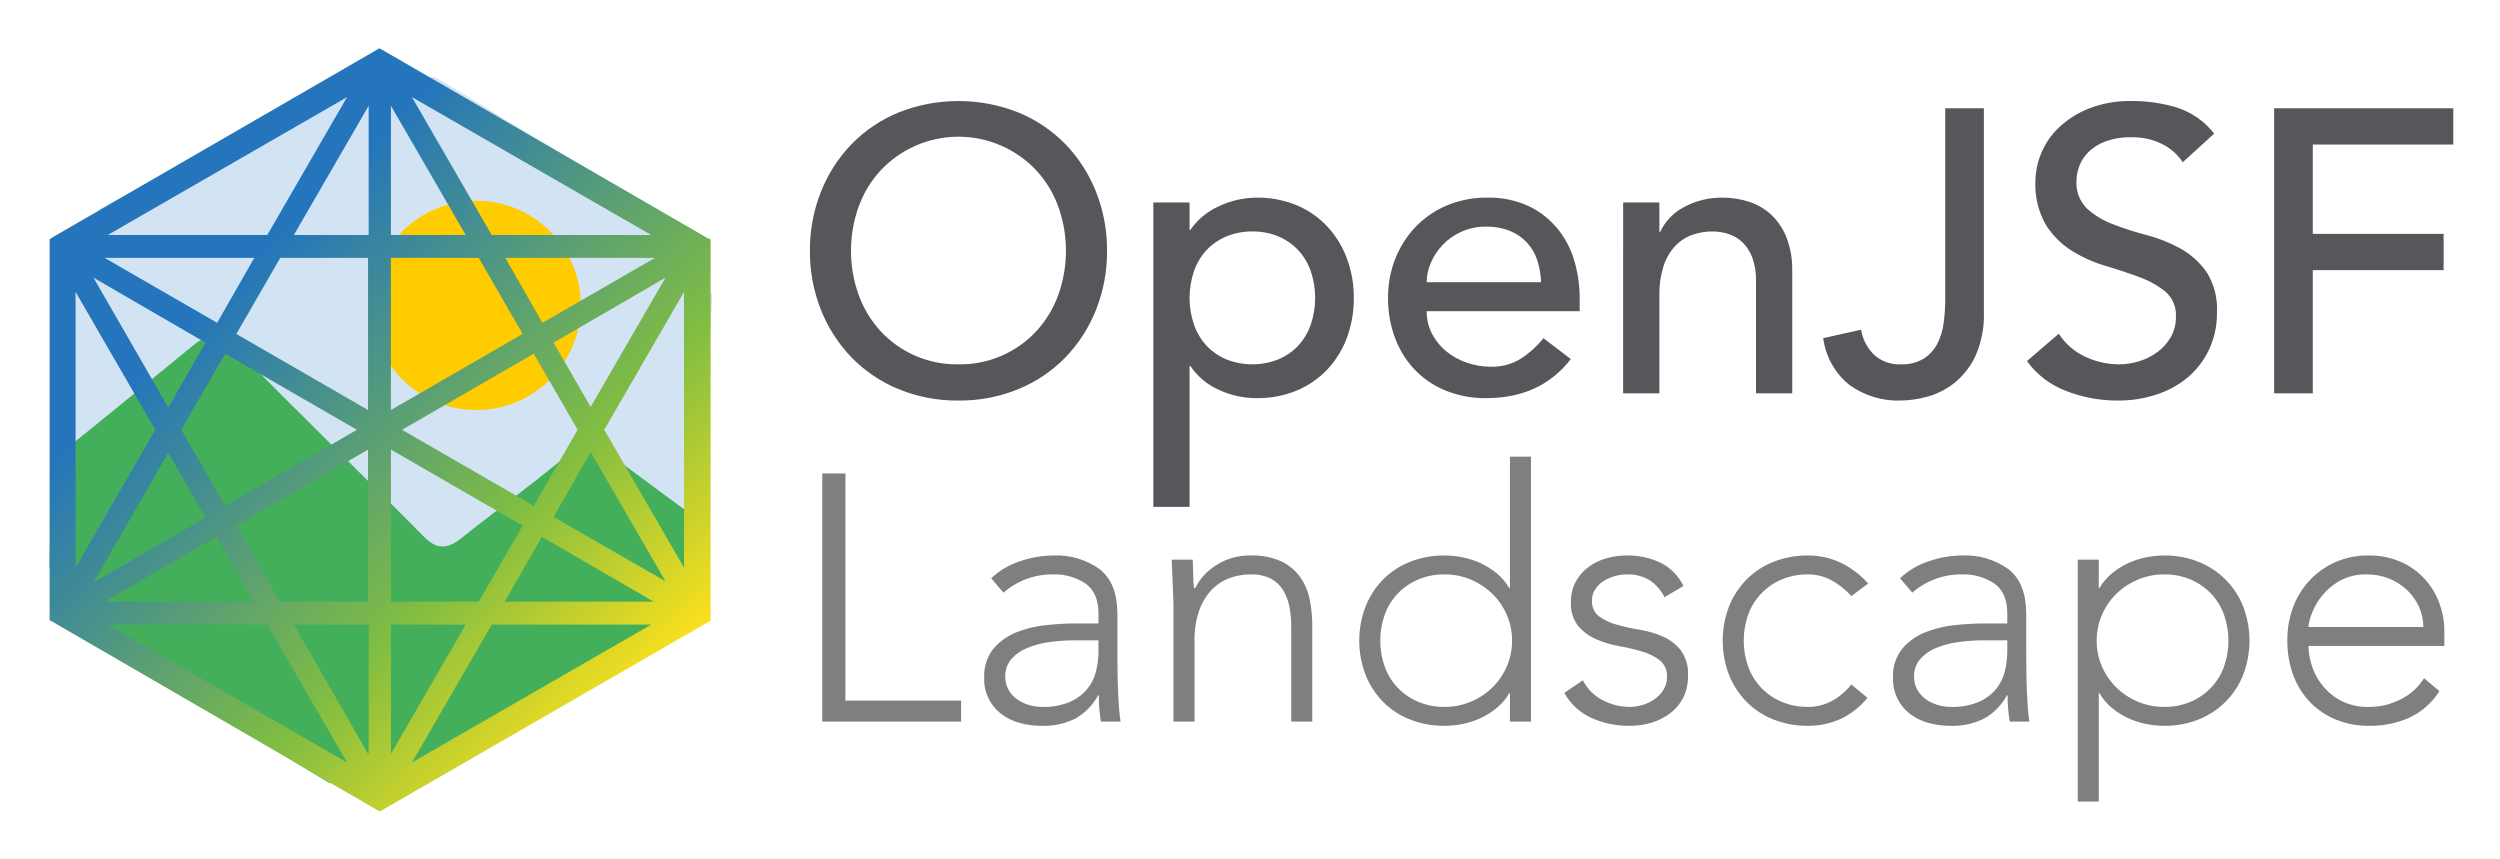
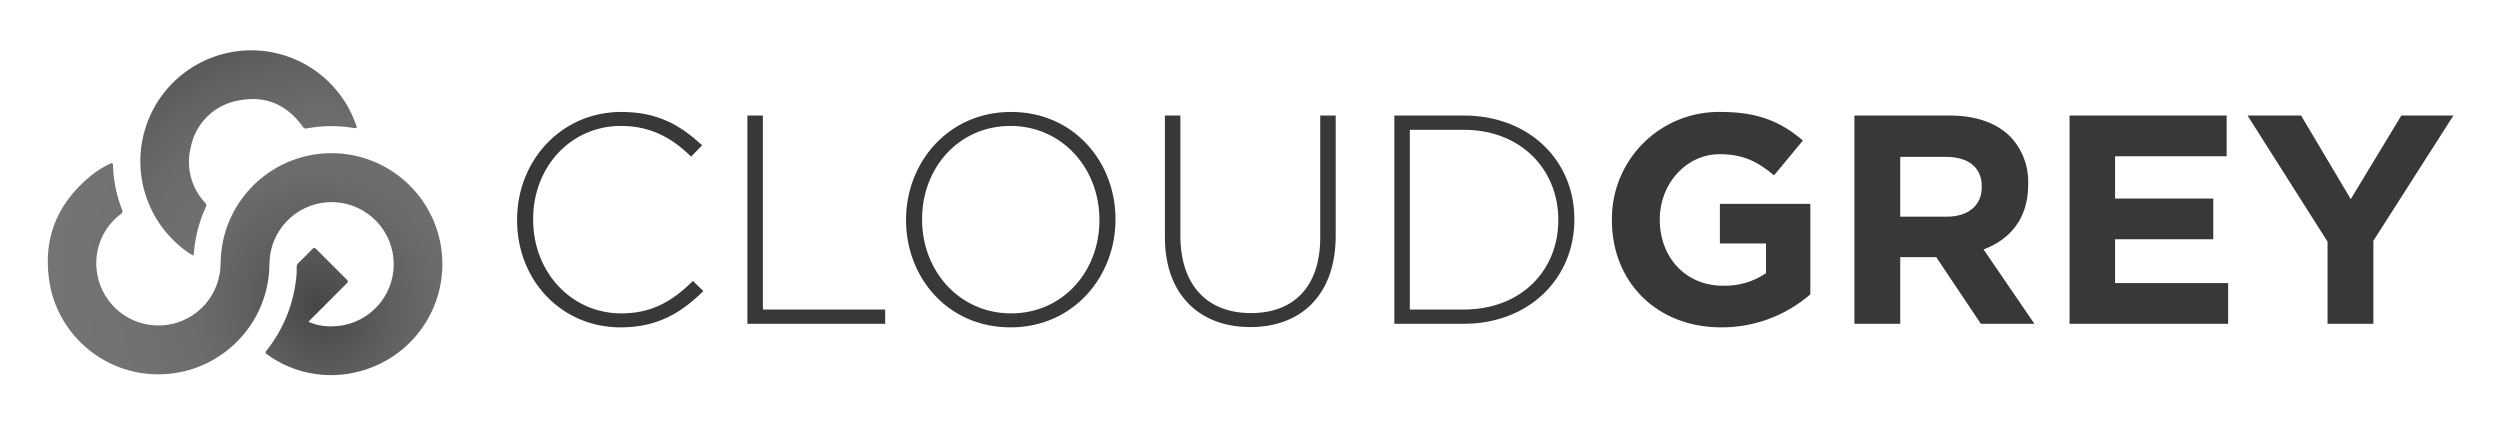
- <svg xmlns="http://www.w3.org/2000/svg" role="img" viewBox="-4.02 -2.27 404.30 138.80">
+ <svg xmlns="http://www.w3.org/2000/svg" role="img" viewBox="9.73 -0.27 482.04 81.54">
  <defs>
-     <style>.cls-1{fill:none}.cls-5{fill:#d2e4f4}.cls-7{fill:#fc0}</style>
-     <clipPath id="clip-path">
-       <path d="M108.355 98.034l-51.863 30.703L3.838 96.941l1.205-61.5L58.908 5.737l52.654 31.797-3.207 60.5z" class="cls-1" />
-     </clipPath>
-     <clipPath id="clip-path-2">
-       <path d="M84.367 8.306l-64.845 6.647-26.667 59.48 38.178 51.737 63.748-6.282 27.764-58.747L84.367 8.306z" class="cls-1" />
-     </clipPath>
-     <clipPath id="clip-path-3">
-       <path d="M-10.146.881h130.194v130.194H-10.146z" class="cls-1" />
-     </clipPath>
-     <linearGradient id="linear-gradient" x1="15.325" x2="99.625" y1="292.112" y2="376.412" gradientTransform="translate(0 -267)" gradientUnits="userSpaceOnUse">
-       <stop offset=".214" stop-color="#2475bb" />
-       <stop offset=".707" stop-color="#80bd42" />
-       <stop offset="1" stop-color="#fce01d" />
-     </linearGradient>
+     <radialGradient id="a" cx="71.442" cy="58.791" r="63.733" gradientTransform="rotate(-116.715 73.253 55.851) scale(1 .9)" gradientUnits="userSpaceOnUse">
+       <stop offset="0" stop-color="#464646" />
+       <stop offset=".246" stop-color="#606060" />
+       <stop offset=".404" stop-color="#6b6b6b" />
+       <stop offset=".613" stop-color="#717171" />
+       <stop offset="1" stop-color="#757575" />
+       <stop offset="1" stop-color="#707070" />
+       <stop offset="1" stop-color="#626262" />
+       <stop offset="1" stop-color="#4e4e4e" />
+     </radialGradient>
+     <radialGradient id="b" cx="71.442" cy="58.791" r="63.733" gradientUnits="userSpaceOnUse">
+       <stop offset="0" stop-color="#4e4e4e" />
+       <stop offset="0" stop-color="#626262" />
+       <stop offset="0" stop-color="#707070" />
+       <stop offset="0" stop-color="#757575" />
+       <stop offset=".387" stop-color="#717171" />
+       <stop offset=".596" stop-color="#6b6b6b" />
+       <stop offset=".754" stop-color="#606060" />
+       <stop offset="1" stop-color="#464646" />
+     </radialGradient>
  </defs>
-   <g clip-path="url(#clip-path)">
-     <g clip-path="url(#clip-path-2)">
-       <g clip-path="url(#clip-path-3)">
-         <path d="M-8.654 47.766V93.75C2.069 85.087 12.78 76.427 23.438 67.667c2.846-2.319 4.743-2.319 7.377.422C41.25 78.838 52.104 89.27 62.642 99.915c2.213 2.318 4.005 2.318 6.429.422 5.796-4.637 11.802-8.959 17.494-13.7 3.056-2.53 5.374-2.424 8.43-.106 10.024 7.518 20.146 14.845 30.361 22.163V-.062H-8.709v28.703h-27.95v19.125zm92.9-31.948a21.056 21.056 0 0 1 21.29 20.819q.002.286-.002.573a21.34 21.34 0 0 1-42.681-.086v-.02A21.12 21.12 0 0 1 83.8 15.816q.222-.001.445.001z" class="cls-5" />
-         <ellipse cx="83.318" cy="38.027" class="cls-5" rx="29.38" ry="31.589" />
-         <path fill="#43af5a" d="M96.672 116.735h27.457V92.758c-9.726-6.968-19.365-13.943-28.909-21.102-2.91-2.207-5.118-2.308-8.027.101-5.419 4.515-11.139 8.629-16.658 13.045-2.308 1.806-4.013 1.806-6.12-.401C54.379 74.266 44.044 64.33 34.11 54.096c-2.508-2.61-4.314-2.61-7.024-.401C16.938 62.036 6.739 70.282-3.473 78.53v49.38l73.323 3.165 8.644 10.692h18.178z" />
-         <path d="M73.085 64.037a16.92 16.92 0 1 0-.17 0z" class="cls-7" />
-       </g>
-       <path d="M202.81 17.422a18.933 18.933 0 0 0 18.744-19.12 18.933 18.933 0 0 0-19.12-18.744 18.933 18.933 0 0 0-18.744 18.93 18.933 18.933 0 0 0 18.931 18.935l.189-.001z" class="cls-7" />
-     </g>
-   </g>
-   <path fill="url(#linear-gradient)" d="M110.4 36.237l-52.7-30.5-.4-.2-.3.2-52.4 30.3-.3.2-.3.2v61.6l.4.2 52.6 30.5.4.2.4-.2 52-30 .7-.4.4-.2v-61.7zm-58.3-22.8l-12.9 22.3H13.4zm-15 26l-6 10.5-18.2-10.5zm-4.7 15.5l21.3 12.3-21.3 12.3-7.1-12.3zm-3.2-1.8l-6 10.5-12.1-21zm-21-8.2l12.9 22.3-12.9 22.3zm15 26l6 10.5-18.1 10.5zm7.8 13.6l6 10.5H12.9zm-17.6 14.2h25.8l12.9 22.3zm42.1 20.9l-12-20.9h12.1v20.9zm0-24.6H41.3l-7.1-12.3 21.3-12.3v24.6zm0-31l-21.3-12.3 7.1-12.3h14.2zm0-28.3h-12l12.1-20.9v20.9zm30 17.4l18.1-10.5-12.1 20.9zm3.9 14.1l-7.1 12.3-21.3-12.3 21.3-12.3zm-5.7-17.3l-6-10.5h24.2zm17.6-14.2H75.5l-12.9-22.3zm-42.1-20.9l12.1 20.9H59.2zm0 24.6h14.2l7.1 12.3-21.3 12.3zm0 31l21.3 12.3-7.1 12.3H59.2zm0 28.3h12.1l-12.1 20.9zm3.4 22.3l12.9-22.3h25.8zm15-26l6-10.5 18.1 10.5zm7.9-13.7l6-10.5 12.1 20.9zm21.1 8.2l-12.9-22.3 12.9-22.3z" />
-   <path d="M128.96 74.299h3.74v36.73h18.706v3.401H128.96zm47.726 29.135q0 1.927.028 3.457.028 1.531.085 2.835.056 1.304.142 2.437.085 1.134.255 2.267h-3.174a24.525 24.525 0 0 1-.34-4.251h-.113a9.564 9.564 0 0 1-3.656 3.741 11.457 11.457 0 0 1-5.527 1.19 13.33 13.33 0 0 1-3.344-.424 8.763 8.763 0 0 1-2.948-1.362 6.99 6.99 0 0 1-2.947-5.98 7 7 0 0 1 1.53-4.76 9.559 9.559 0 0 1 3.77-2.636 17.906 17.906 0 0 1 4.761-1.133q2.522-.256 4.45-.256h3.967v-1.587q0-3.4-2.097-4.874a8.955 8.955 0 0 0-5.272-1.475 11.958 11.958 0 0 0-7.992 2.948l-1.984-2.324a12.12 12.12 0 0 1 4.649-2.75 16.686 16.686 0 0 1 5.327-.934 11.917 11.917 0 0 1 7.596 2.24q2.834 2.239 2.834 7.225zm-6.802-2.154a29.8 29.8 0 0 0-4.166.283 14.564 14.564 0 0 0-3.628.964 6.753 6.753 0 0 0-2.579 1.813 4.223 4.223 0 0 0-.964 2.835 4.173 4.173 0 0 0 .54 2.125 4.713 4.713 0 0 0 1.388 1.531 6.52 6.52 0 0 0 1.898.907 7.426 7.426 0 0 0 2.126.311 10.918 10.918 0 0 0 4.478-.793 7.619 7.619 0 0 0 2.806-2.069 7.197 7.197 0 0 0 1.445-2.89 13.649 13.649 0 0 0 .397-3.26v-1.757zm15.871-5.668q0-.736-.057-1.786-.057-1.048-.085-2.125-.029-1.077-.085-2.013-.057-.934-.057-1.445h3.401q.056 1.475.085 2.835a8.827 8.827 0 0 0 .142 1.757h.17a9.176 9.176 0 0 1 3.4-3.713 9.908 9.908 0 0 1 5.556-1.56 11.163 11.163 0 0 1 4.987.965 8.018 8.018 0 0 1 3.032 2.521 9.486 9.486 0 0 1 1.531 3.6 20.42 20.42 0 0 1 .425 4.195v15.587h-3.4V99.013a16.607 16.607 0 0 0-.283-3.09 8.19 8.19 0 0 0-.993-2.691 5.187 5.187 0 0 0-1.983-1.9 6.803 6.803 0 0 0-3.316-.709 9.678 9.678 0 0 0-3.543.653 7.62 7.62 0 0 0-2.89 1.984 9.613 9.613 0 0 0-1.928 3.343 14.248 14.248 0 0 0-.708 4.733v13.094h-3.401zm54.415 14.227h-.114a8.829 8.829 0 0 1-1.984 2.352 11.935 11.935 0 0 1-2.579 1.644 12.932 12.932 0 0 1-2.92.964 15.105 15.105 0 0 1-3.003.312 14.814 14.814 0 0 1-5.555-1.021 12.61 12.61 0 0 1-4.365-2.862 13.168 13.168 0 0 1-2.833-4.365 15.467 15.467 0 0 1 0-11.052 13.188 13.188 0 0 1 2.833-4.366 12.61 12.61 0 0 1 4.365-2.861 14.814 14.814 0 0 1 5.555-1.021 15.033 15.033 0 0 1 3.004.312 12.932 12.932 0 0 1 2.92.963 12.01 12.01 0 0 1 2.578 1.644 8.829 8.829 0 0 1 1.984 2.353h.113V71.579h3.401v42.851h-3.4zm.34-8.503a10.338 10.338 0 0 0-.85-4.165 10.658 10.658 0 0 0-2.325-3.401 11.192 11.192 0 0 0-3.458-2.296 10.827 10.827 0 0 0-4.307-.85 10.566 10.566 0 0 0-4.308.85 10.001 10.001 0 0 0-3.287 2.296 9.72 9.72 0 0 0-2.07 3.4 12.596 12.596 0 0 0 0 8.333 9.72 9.72 0 0 0 2.07 3.4 9.984 9.984 0 0 0 3.287 2.296 10.55 10.55 0 0 0 4.308.85 10.81 10.81 0 0 0 4.307-.85 11.172 11.172 0 0 0 3.458-2.295 10.658 10.658 0 0 0 2.324-3.401 10.34 10.34 0 0 0 .85-4.167zm11.45 6.405a7.311 7.311 0 0 0 3.174 3.203 9.345 9.345 0 0 0 4.42 1.105 7.133 7.133 0 0 0 2.154-.34 6.582 6.582 0 0 0 1.928-.964 5.26 5.26 0 0 0 1.388-1.501 3.773 3.773 0 0 0 .539-2.013 3.239 3.239 0 0 0-1.162-2.72 8.624 8.624 0 0 0-2.862-1.417 34.377 34.377 0 0 0-3.742-.88 15.974 15.974 0 0 1-3.74-1.132 8.048 8.048 0 0 1-2.863-2.126 5.758 5.758 0 0 1-1.162-3.854 6.734 6.734 0 0 1 .794-3.345 7.297 7.297 0 0 1 2.069-2.352 8.96 8.96 0 0 1 2.863-1.389 11.733 11.733 0 0 1 3.23-.453 12.226 12.226 0 0 1 5.583 1.19 8.26 8.26 0 0 1 3.657 3.741l-3.061 1.814a7.207 7.207 0 0 0-2.41-2.749 6.83 6.83 0 0 0-3.77-.936 6.93 6.93 0 0 0-1.898.284 6.647 6.647 0 0 0-1.785.794 4.6 4.6 0 0 0-1.333 1.303 3.156 3.156 0 0 0-.538 1.814 3.015 3.015 0 0 0 1.162 2.607 8.877 8.877 0 0 0 2.863 1.332 34.38 34.38 0 0 0 3.74.822 15.184 15.184 0 0 1 3.742 1.106 7.65 7.65 0 0 1 2.862 2.21 6.414 6.414 0 0 1 1.162 4.11 7.71 7.71 0 0 1-.765 3.543 7.347 7.347 0 0 1-2.097 2.522 9.363 9.363 0 0 1-3.033 1.53 12.36 12.36 0 0 1-3.571.51 14.553 14.553 0 0 1-6.206-1.303 9.419 9.419 0 0 1-4.336-4.025zm46.025 2.835a12.25 12.25 0 0 1-4.364 3.43 12.612 12.612 0 0 1-5.272 1.105 14.814 14.814 0 0 1-5.555-1.021 12.61 12.61 0 0 1-4.365-2.862 13.168 13.168 0 0 1-2.833-4.365 15.467 15.467 0 0 1 0-11.052 13.188 13.188 0 0 1 2.833-4.366 12.61 12.61 0 0 1 4.365-2.861 14.814 14.814 0 0 1 5.555-1.021 12.157 12.157 0 0 1 5.357 1.19 14.093 14.093 0 0 1 4.392 3.345l-2.72 2.04a11.797 11.797 0 0 0-3.232-2.579 7.956 7.956 0 0 0-3.797-.936 10.566 10.566 0 0 0-4.308.85 10.001 10.001 0 0 0-3.287 2.297 9.72 9.72 0 0 0-2.07 3.4 12.596 12.596 0 0 0 0 8.333 9.72 9.72 0 0 0 2.07 3.4 9.984 9.984 0 0 0 3.287 2.296 10.55 10.55 0 0 0 4.308.85 7.962 7.962 0 0 0 3.939-.991 10.286 10.286 0 0 0 3.09-2.636zm25.675-7.142q0 1.927.028 3.457.028 1.531.085 2.835.056 1.304.143 2.437.084 1.134.254 2.267h-3.174a24.477 24.477 0 0 1-.34-4.251h-.113a9.555 9.555 0 0 1-3.657 3.741 11.453 11.453 0 0 1-5.526 1.19 13.325 13.325 0 0 1-3.344-.424 8.758 8.758 0 0 1-2.947-1.362 6.993 6.993 0 0 1-2.948-5.98 7.003 7.003 0 0 1 1.53-4.76 9.564 9.564 0 0 1 3.77-2.636 17.907 17.907 0 0 1 4.76-1.133q2.522-.256 4.451-.256h3.967v-1.587q0-3.4-2.097-4.874a8.953 8.953 0 0 0-5.271-1.475 11.96 11.96 0 0 0-7.993 2.948l-1.984-2.324a12.124 12.124 0 0 1 4.648-2.75 16.694 16.694 0 0 1 5.329-.934 11.914 11.914 0 0 1 7.595 2.24q2.834 2.239 2.834 7.225zm-6.802-2.154a29.818 29.818 0 0 0-4.166.283 14.566 14.566 0 0 0-3.627.964 6.753 6.753 0 0 0-2.58 1.813 4.225 4.225 0 0 0-.963 2.835 4.173 4.173 0 0 0 .538 2.125 4.713 4.713 0 0 0 1.389 1.531 6.523 6.523 0 0 0 1.9.907 7.418 7.418 0 0 0 2.125.311 10.919 10.919 0 0 0 4.477-.793 7.625 7.625 0 0 0 2.807-2.069 7.215 7.215 0 0 0 1.445-2.89 13.624 13.624 0 0 0 .396-3.26v-1.757zm15.135-13.037h3.4v4.592h.114a8.81 8.81 0 0 1 1.984-2.353 11.985 11.985 0 0 1 2.58-1.644 12.916 12.916 0 0 1 2.919-.963 15.026 15.026 0 0 1 3.004-.312 14.594 14.594 0 0 1 5.525 1.02 12.814 12.814 0 0 1 7.227 7.228 15.467 15.467 0 0 1 0 11.052 12.814 12.814 0 0 1-7.227 7.227 14.594 14.594 0 0 1-5.525 1.02 15.097 15.097 0 0 1-3.004-.311 12.916 12.916 0 0 1-2.92-.964 11.91 11.91 0 0 1-2.579-1.643 8.81 8.81 0 0 1-1.984-2.353h-.113v17.515h-3.401zm3.06 13.093a10.34 10.34 0 0 0 .85 4.167 10.656 10.656 0 0 0 2.324 3.4 11.16 11.16 0 0 0 3.458 2.296 10.811 10.811 0 0 0 4.309.85 10.553 10.553 0 0 0 4.307-.85 9.994 9.994 0 0 0 3.287-2.295 9.749 9.749 0 0 0 2.07-3.401 12.596 12.596 0 0 0 0-8.332 9.749 9.749 0 0 0-2.07-3.401 10.011 10.011 0 0 0-3.287-2.296 10.57 10.57 0 0 0-4.307-.85 10.828 10.828 0 0 0-4.31.85 11.18 11.18 0 0 0-3.457 2.296 10.656 10.656 0 0 0-2.323 3.4 10.338 10.338 0 0 0-.85 4.166zm55.435 8.162a11.47 11.47 0 0 1-4.903 4.31 15.604 15.604 0 0 1-6.434 1.303 13.953 13.953 0 0 1-5.441-1.021 12.255 12.255 0 0 1-4.194-2.862 12.57 12.57 0 0 1-2.693-4.365 15.96 15.96 0 0 1-.935-5.583 14.97 14.97 0 0 1 .963-5.441 12.993 12.993 0 0 1 2.721-4.337 12.79 12.79 0 0 1 4.138-2.89 12.939 12.939 0 0 1 5.272-1.05 12.637 12.637 0 0 1 5.299 1.05 11.614 11.614 0 0 1 3.854 2.777 11.79 11.79 0 0 1 2.353 3.939 13.185 13.185 0 0 1 .793 4.478v2.38h-21.992a11.615 11.615 0 0 0 .425 2.75 9.711 9.711 0 0 0 1.559 3.259 9.857 9.857 0 0 0 3.032 2.721 9.453 9.453 0 0 0 4.903 1.133 10.955 10.955 0 0 0 5.045-1.246 9.091 9.091 0 0 0 3.741-3.4zm-2.608-10.372a7.733 7.733 0 0 0-.708-3.287 8.806 8.806 0 0 0-1.928-2.693 9.142 9.142 0 0 0-2.89-1.842 9.319 9.319 0 0 0-3.543-.68 8.668 8.668 0 0 0-4.619 1.133 10.11 10.11 0 0 0-2.92 2.608 10.362 10.362 0 0 0-1.53 2.862 7.545 7.545 0 0 0-.453 1.899z" opacity=".5" />
-   <path fill="#55575b" d="M150.984 62.508a24.85 24.85 0 0 1-9.7-1.855 22.574 22.574 0 0 1-7.585-5.111 23.595 23.595 0 0 1-4.949-7.683 25.271 25.271 0 0 1-1.79-9.57 25.277 25.277 0 0 1 1.79-9.571 23.616 23.616 0 0 1 4.949-7.683 22.59 22.59 0 0 1 7.585-5.111 26.287 26.287 0 0 1 19.402 0 22.61 22.61 0 0 1 7.585 5.111 23.648 23.648 0 0 1 4.948 7.683 25.296 25.296 0 0 1 1.79 9.57 25.29 25.29 0 0 1-1.79 9.571 23.627 23.627 0 0 1-4.948 7.683 22.593 22.593 0 0 1-7.585 5.11 24.855 24.855 0 0 1-9.702 1.856zm0-5.86a16.757 16.757 0 0 0 12.631-5.403 17.366 17.366 0 0 0 3.516-5.828 21.165 21.165 0 0 0 0-14.258 17.39 17.39 0 0 0-3.516-5.827 17.266 17.266 0 0 0-25.261 0 17.365 17.365 0 0 0-3.516 5.827 21.165 21.165 0 0 0 0 14.258 17.341 17.341 0 0 0 3.516 5.828 16.759 16.759 0 0 0 12.63 5.404zm31.512-26.172h5.86v4.427h.13a11.162 11.162 0 0 1 4.655-3.841 14.378 14.378 0 0 1 6.088-1.368 16.357 16.357 0 0 1 6.477 1.237 14.33 14.33 0 0 1 4.948 3.45 15.534 15.534 0 0 1 3.158 5.177 18.007 18.007 0 0 1 1.107 6.348 18.188 18.188 0 0 1-1.107 6.413 15.158 15.158 0 0 1-3.158 5.143 14.51 14.51 0 0 1-4.948 3.419 16.357 16.357 0 0 1-6.477 1.237 14.316 14.316 0 0 1-6.251-1.4 10.678 10.678 0 0 1-4.493-3.809h-.13v22.787h-5.86zm16.016 4.687a10.596 10.596 0 0 0-4.232.814 9.345 9.345 0 0 0-3.19 2.214 9.764 9.764 0 0 0-2.019 3.385 13.453 13.453 0 0 0 0 8.66 9.746 9.746 0 0 0 2.019 3.385 9.318 9.318 0 0 0 3.19 2.214 11.408 11.408 0 0 0 8.464 0 9.341 9.341 0 0 0 3.19-2.214 9.784 9.784 0 0 0 2.02-3.385 13.453 13.453 0 0 0 0-8.66 9.802 9.802 0 0 0-2.02-3.385 9.368 9.368 0 0 0-3.19-2.214 10.603 10.603 0 0 0-4.232-.814zm28.191 12.892a7.736 7.736 0 0 0 .879 3.678 9.15 9.15 0 0 0 2.312 2.832 10.655 10.655 0 0 0 3.32 1.823 11.885 11.885 0 0 0 3.906.652 8.736 8.736 0 0 0 4.753-1.27 15.306 15.306 0 0 0 3.711-3.353l4.428 3.385q-4.884 6.316-13.673 6.316a17.01 17.01 0 0 1-6.609-1.237 14.36 14.36 0 0 1-5.012-3.419 15.143 15.143 0 0 1-3.158-5.143 18.166 18.166 0 0 1-1.107-6.413 16.855 16.855 0 0 1 1.204-6.413 15.911 15.911 0 0 1 3.32-5.143 15.157 15.157 0 0 1 5.046-3.419 16.253 16.253 0 0 1 6.381-1.237 15.253 15.253 0 0 1 6.934 1.433 13.721 13.721 0 0 1 4.655 3.743 14.8 14.8 0 0 1 2.637 5.209 21.681 21.681 0 0 1 .814 5.892v2.084zm18.49-4.688a12.373 12.373 0 0 0-.618-3.581 7.901 7.901 0 0 0-1.66-2.832 7.656 7.656 0 0 0-2.768-1.889 10.125 10.125 0 0 0-3.873-.683 9.409 9.409 0 0 0-3.939.814 9.595 9.595 0 0 0-3.027 2.116 9.78 9.78 0 0 0-1.921 2.897 7.967 7.967 0 0 0-.684 3.158zm13.283-12.891h5.859v4.753h.13a8.636 8.636 0 0 1 3.842-4.005 12.723 12.723 0 0 1 6.315-1.53 13.393 13.393 0 0 1 4.265.684 9.624 9.624 0 0 1 3.58 2.116 10.225 10.225 0 0 1 2.442 3.678 14.075 14.075 0 0 1 .911 5.307v19.857h-5.859v-18.23a10.301 10.301 0 0 0-.586-3.678 6.738 6.738 0 0 0-1.562-2.474 5.886 5.886 0 0 0-2.248-1.368 8.288 8.288 0 0 0-2.636-.423 9.566 9.566 0 0 0-3.386.586 7.055 7.055 0 0 0-2.734 1.856 8.735 8.735 0 0 0-1.823 3.223 14.65 14.65 0 0 0-.651 4.622v15.886h-5.86zm52.086-15.236h6.25v32.945a16.102 16.102 0 0 1-1.368 7.129 12.3 12.3 0 0 1-3.418 4.362 12.174 12.174 0 0 1-4.394 2.214 16.963 16.963 0 0 1-4.297.618 13.37 13.37 0 0 1-8.236-2.506 11.553 11.553 0 0 1-4.265-7.586l6.12-1.367a7.34 7.34 0 0 0 2.149 4.102 6 6 0 0 0 4.232 1.498 6.772 6.772 0 0 0 3.743-.912 6.382 6.382 0 0 0 2.182-2.376 9.968 9.968 0 0 0 1.04-3.353 28.198 28.198 0 0 0 .262-3.842zM328.92 51.7a10.264 10.264 0 0 0 4.331 3.744 12.937 12.937 0 0 0 5.437 1.205 11.062 11.062 0 0 0 3.189-.489 9.69 9.69 0 0 0 2.963-1.465 8 8 0 0 0 2.18-2.408 6.41 6.41 0 0 0 .847-3.321 4.98 4.98 0 0 0-1.692-4.069 14.656 14.656 0 0 0-4.2-2.344q-2.507-.943-5.47-1.823a22.215 22.215 0 0 1-5.468-2.441 13.362 13.362 0 0 1-4.2-4.2 13.065 13.065 0 0 1-1.692-7.13 12.285 12.285 0 0 1 3.646-8.463 15.263 15.263 0 0 1 4.85-3.158 18.049 18.049 0 0 1 7.13-1.27 24.896 24.896 0 0 1 7.226 1.042 12.424 12.424 0 0 1 6.056 4.232l-5.08 4.623a8.432 8.432 0 0 0-3.32-2.93 10.509 10.509 0 0 0-4.883-1.107 11.836 11.836 0 0 0-4.33.684 7.762 7.762 0 0 0-2.766 1.758 6.194 6.194 0 0 0-1.465 2.311 7.057 7.057 0 0 0-.423 2.278 5.809 5.809 0 0 0 1.693 4.493 13.142 13.142 0 0 0 4.199 2.54 50.486 50.486 0 0 0 5.468 1.757 23.462 23.462 0 0 1 5.47 2.181 12.74 12.74 0 0 1 4.2 3.777 11.113 11.113 0 0 1 1.692 6.543 13.768 13.768 0 0 1-1.27 5.99 13.266 13.266 0 0 1-3.418 4.492 15.156 15.156 0 0 1-5.078 2.8 19.646 19.646 0 0 1-6.25.976 22.732 22.732 0 0 1-8.4-1.562 13.805 13.805 0 0 1-6.315-4.818zm34.834-36.46h28.973v5.86h-22.723v14.454h21.16v5.86h-21.16v19.922h-6.25z" />
+   <path fill="#383838" d="M109.431 42.199v-.115c0-11.36 8.491-20.77 20.08-20.77 7.172 0 11.475 2.64 15.606 6.427l-2.123 2.18c-3.5-3.385-7.516-5.91-13.54-5.91-9.638 0-16.925 7.86-16.925 17.958v.115c0 10.155 7.401 18.073 16.982 18.073 5.795 0 9.754-2.238 13.828-6.254l2.007 1.95c-4.245 4.188-8.835 7-15.949 7-11.475 0-19.966-9.122-19.966-20.654zm44.41-20.196h2.984v37.408h23.58v2.753H153.84zm30.584 20.196v-.115c0-10.959 8.09-20.77 20.253-20.77s20.138 9.697 20.138 20.655v.115c0 10.958-8.09 20.769-20.253 20.769s-20.138-9.696-20.138-20.654zm37.292 0v-.115c0-9.925-7.228-18.073-17.154-18.073s-17.04 8.032-17.04 17.958v.115c0 9.925 7.23 18.073 17.155 18.073s17.04-8.033 17.04-17.958zm12.626 3.271V22.002h2.984v23.18c0 9.466 5.106 14.916 13.597 14.916 8.147 0 13.369-4.934 13.369-14.63V22.003h2.983v23.121c0 11.533-6.713 17.671-16.467 17.671-9.638 0-16.466-6.08-16.466-17.326zm44.24-23.467h13.368c12.622 0 21.343 8.663 21.343 19.966v.115c0 11.302-8.721 20.08-21.343 20.08h-13.368zm2.983 2.754v34.654h10.385c11.187 0 18.244-7.631 18.244-17.212v-.115c0-9.524-7.057-17.327-18.244-17.327zm38.96 17.442v-.115a20.613 20.613 0 0 1 21.056-20.77c7.23 0 11.589 1.952 15.777 5.509l-5.565 6.713c-3.098-2.582-5.852-4.074-10.5-4.074-6.425 0-11.532 5.68-11.532 12.507v.115c0 7.344 5.05 12.737 12.164 12.737a14.095 14.095 0 0 0 8.319-2.41v-5.737h-8.893v-7.63h17.442v17.44a26.068 26.068 0 0 1-17.155 6.369c-12.508 0-21.113-8.778-21.113-20.654zm46.764-20.196h18.359c5.106 0 9.064 1.435 11.704 4.074a12.609 12.609 0 0 1 3.442 9.18v.115c0 6.482-3.5 10.556-8.605 12.45L402 62.163h-10.327l-8.606-12.851h-6.941v12.851h-8.836zm17.785 19.507c4.304 0 6.77-2.295 6.77-5.68v-.115c0-3.786-2.64-5.737-6.942-5.737h-8.777V41.51zm23.698-19.507h30.293v7.86h-21.515v8.147h18.933v7.86h-18.933v8.434h21.802v7.86h-30.58zM458.52 46.33l-15.433-24.327h10.327l9.58 16.122 9.755-16.122h10.04l-15.434 24.155v16.006h-8.835z" />
+   <path fill="url(#a)" d="M69.21 61.79a10.744 10.744 0 0 0 4.652.859 11.968 11.968 0 0 0 11.72-10.724 11.982 11.982 0 0 0-23.715-3.335c-.251 1.402-.138 2.823-.308 4.23a21.434 21.434 0 0 1-22.53 19.052 21.29 21.29 0 0 1-19.536-16.478c-1.821-8.86.841-16.207 7.905-21.907a19.064 19.064 0 0 1 3.543-2.192c.382-.189.565-.201.58.325a25.456 25.456 0 0 0 1.784 8.643c.135.344.032.49-.223.69a11.867 11.867 0 0 0-4.745 10.556 11.98 11.98 0 0 0 23.735 1.089c.279-1.398.136-2.823.313-4.228a21.382 21.382 0 1 1 25.944 23.139 20.957 20.957 0 0 1-17.135-3.467c-.335-.234-.34-.385-.088-.704a26.813 26.813 0 0 0 5.648-13.283 14.11 14.11 0 0 0 .18-2.733 1.087 1.087 0 0 1 .362-.921q1.364-1.315 2.682-2.678c.253-.259.416-.28.684-.01q2.966 2.995 5.964 5.959c.324.32.19.474-.06.723q-3.522 3.503-7.025 7.024c-.09.09-.172.192-.331.37z" />
+   <path fill="url(#b)" d="M47.013 49.03a17.28 17.28 0 0 1-2.932-2.127 21.386 21.386 0 1 1 34.334-22.996c.133.38.207.62-.363.516a25.837 25.837 0 0 0-9.158.062.675.675 0 0 1-.789-.338c-2.967-4.137-7.017-6.001-12.017-5.102a11.377 11.377 0 0 0-9.607 9.226 11.463 11.463 0 0 0 2.756 10.503c.229.267.376.463.197.85a25.908 25.908 0 0 0-2.316 8.787c-.015.189-.062.375-.105.62z" />
</svg>
